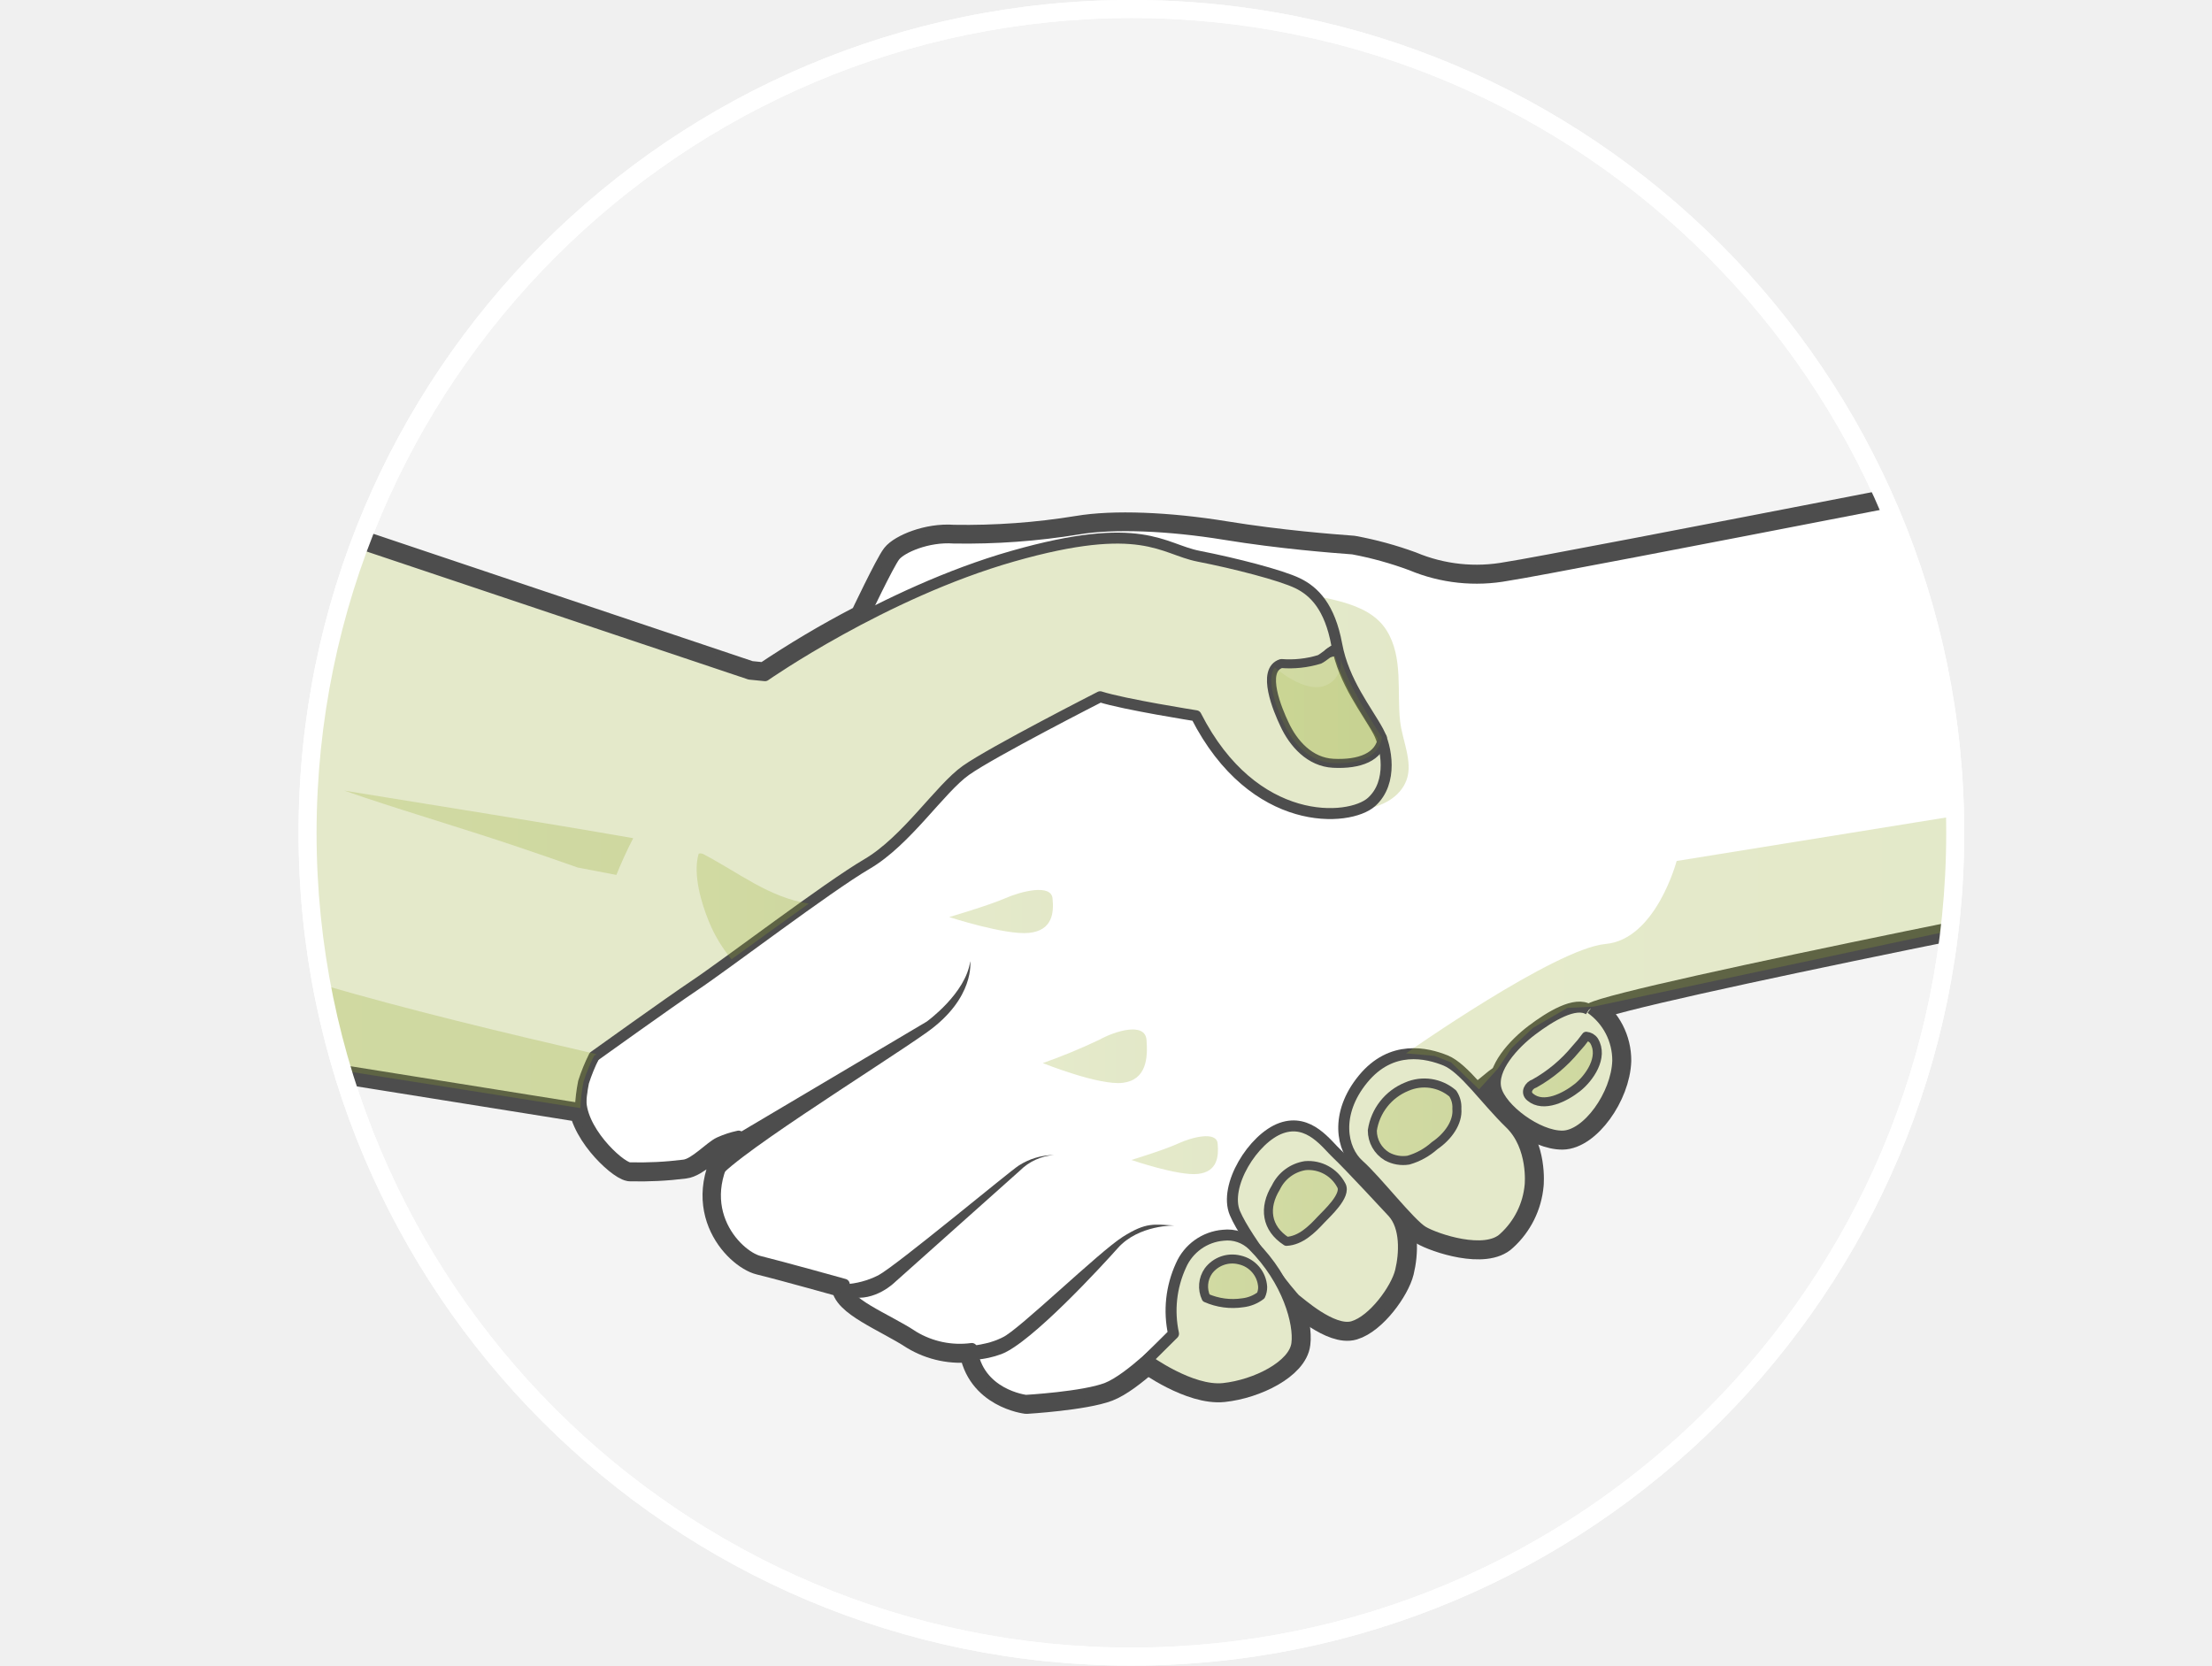
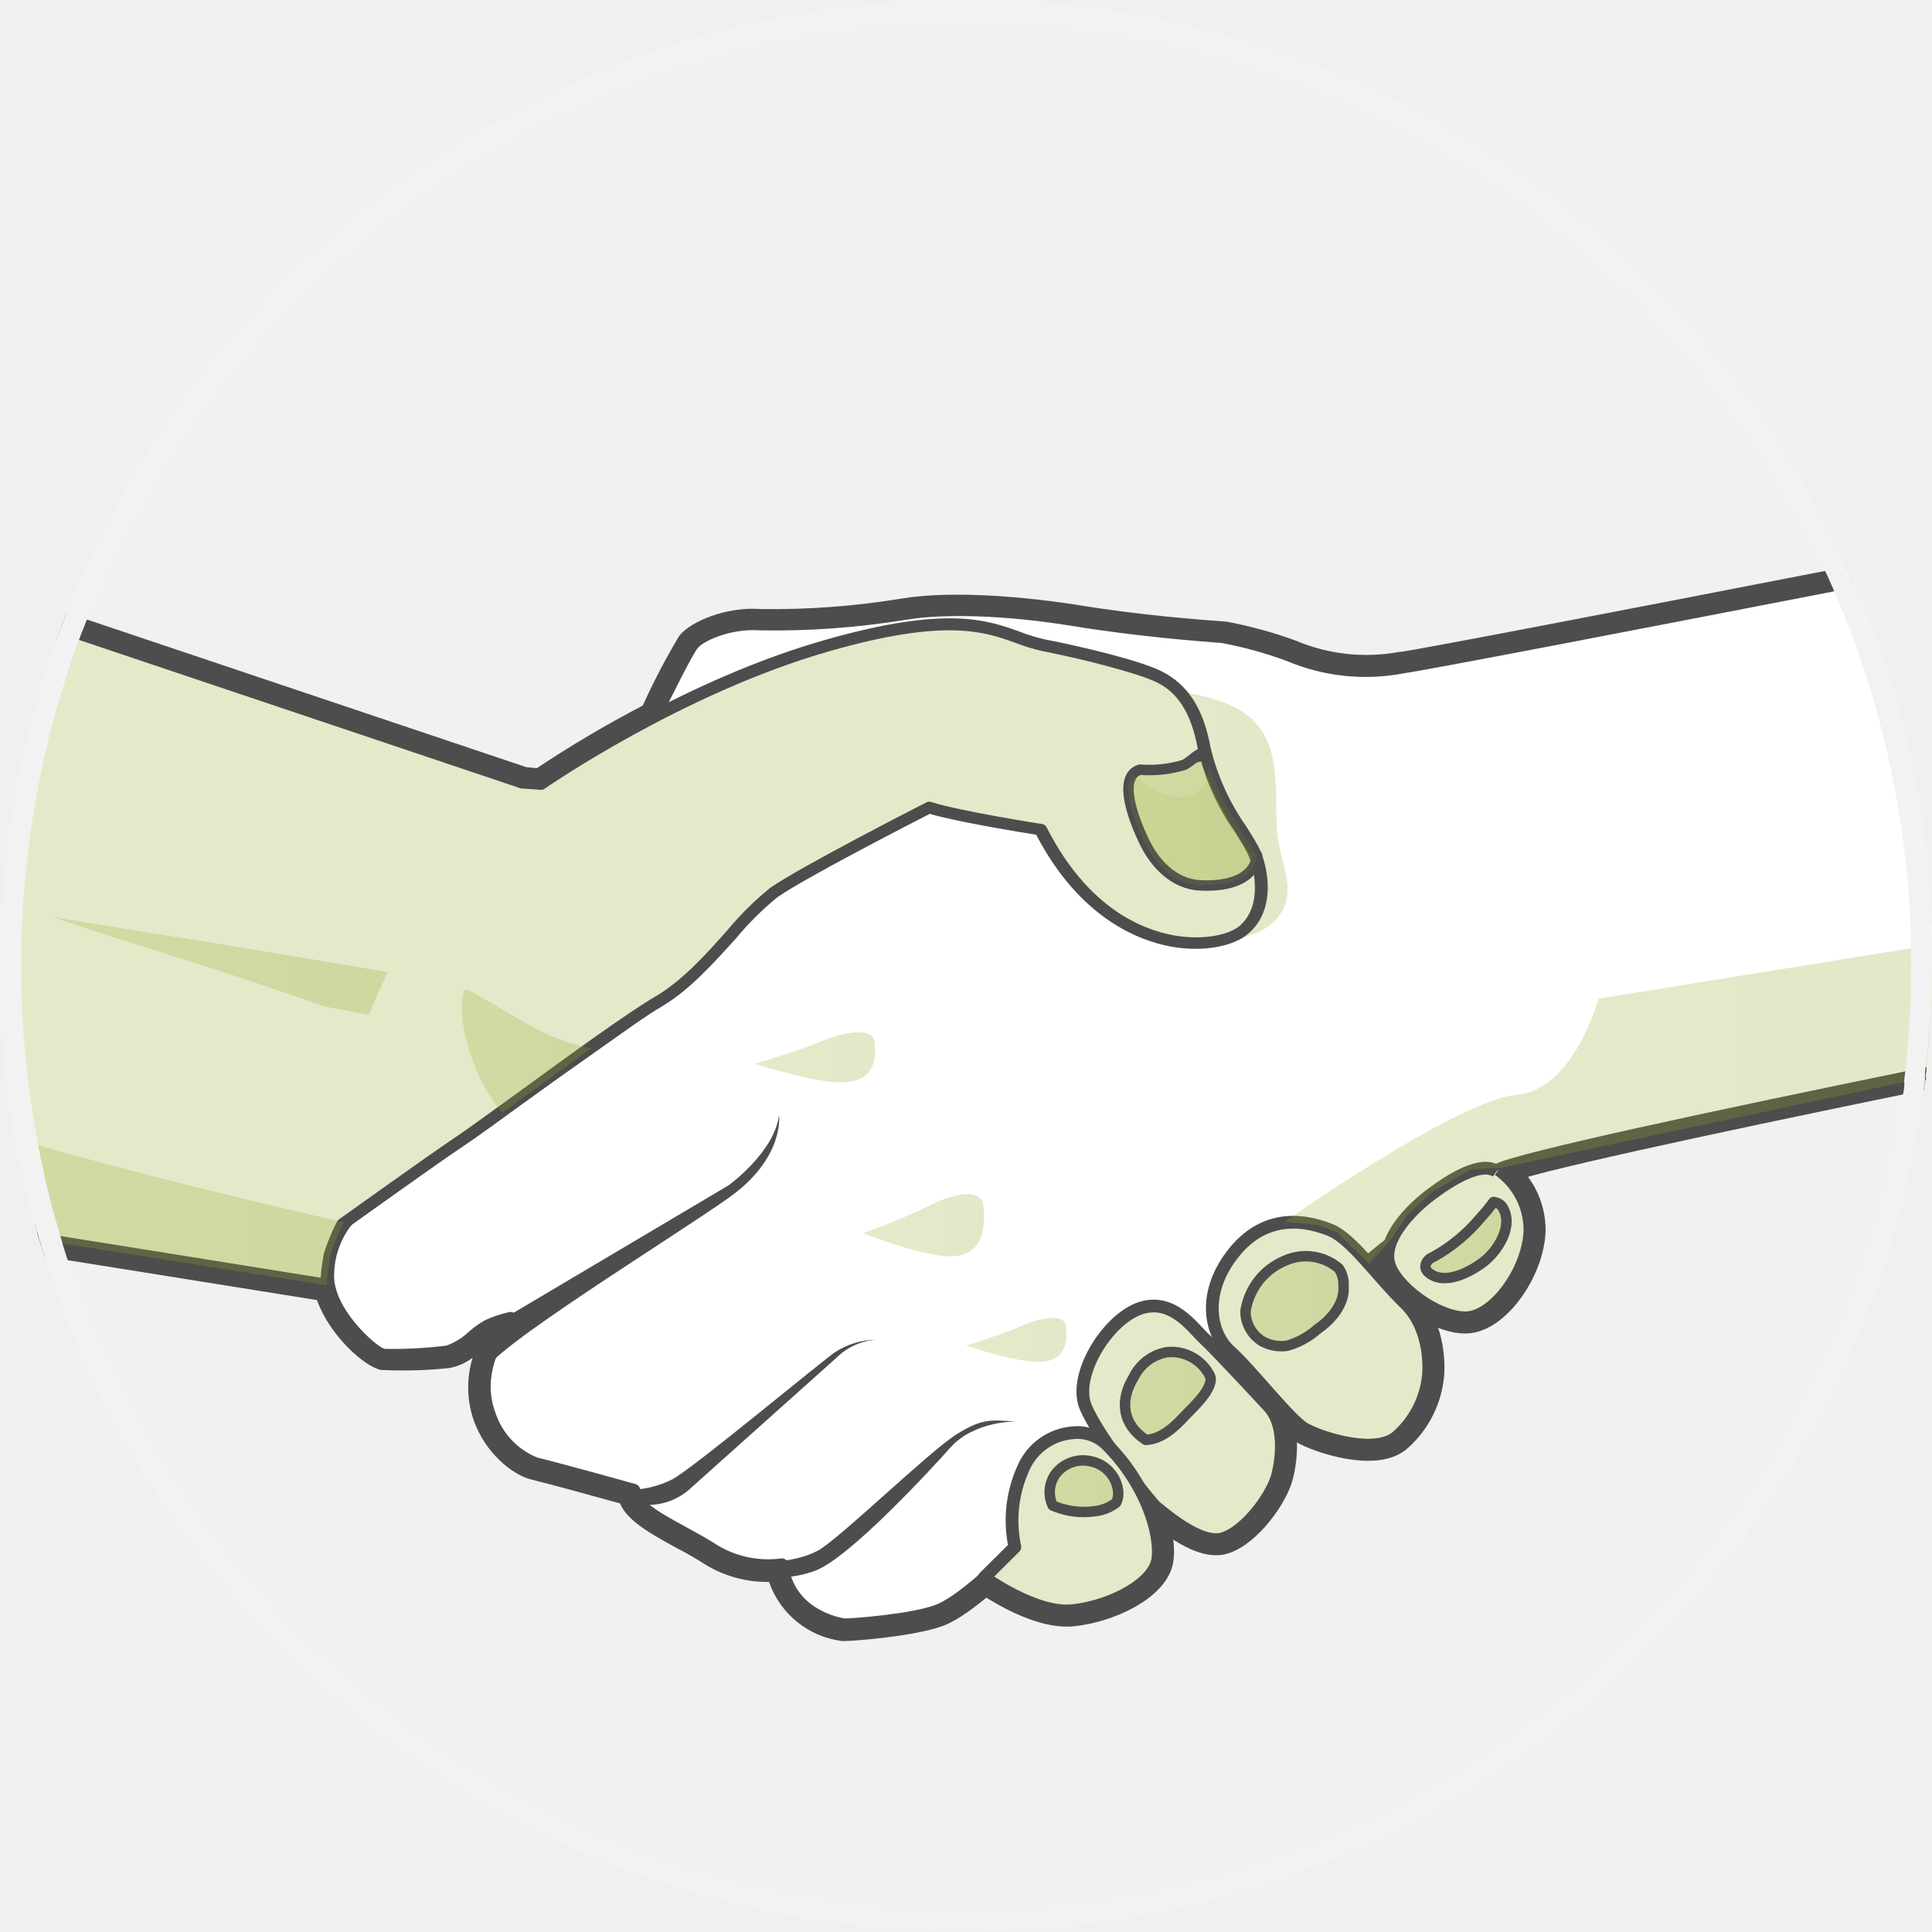
- <svg xmlns="http://www.w3.org/2000/svg" xmlns:xlink="http://www.w3.org/1999/xlink" id="Layer_1" data-name="Layer 1" viewBox="0 0 245.68 185">
+ <svg xmlns="http://www.w3.org/2000/svg" xmlns:xlink="http://www.w3.org/1999/xlink" id="Layer_1" data-name="Layer 1" viewBox="0 0 185 185">
  <defs>
-     <style>.cls-1{fill:none;}.cls-2,.cls-3,.cls-5,.cls-6{fill:#fff;}.cls-2{opacity:0.25;}.cls-4{clip-path:url(#clip-path);}.cls-11,.cls-13,.cls-14,.cls-15,.cls-16,.cls-17,.cls-5,.cls-6,.cls-9{stroke:#4d4d4d;stroke-linejoin:round;}.cls-5{stroke-width:3px;}.cls-6,.cls-9{stroke-width:1.22px;}.cls-10,.cls-11,.cls-12,.cls-13,.cls-14,.cls-15,.cls-16,.cls-17,.cls-18,.cls-19,.cls-20,.cls-21,.cls-22,.cls-23,.cls-7{fill-opacity:0.25;}.cls-7{fill:url(#linear-gradient);}.cls-8{fill:#4d4d4d;}.cls-9{fill:#e4e9ca;}.cls-10{fill:url(#linear-gradient-2);}.cls-11{fill:url(#linear-gradient-3);}.cls-12{fill:url(#linear-gradient-4);}.cls-13{fill:url(#linear-gradient-5);}.cls-14{fill:url(#linear-gradient-6);}.cls-15{fill:url(#linear-gradient-7);}.cls-16{fill:url(#linear-gradient-8);}.cls-17{fill:url(#linear-gradient-9);}.cls-18{opacity:0.5;fill:url(#linear-gradient-10);}.cls-19{fill:url(#linear-gradient-11);}.cls-20{fill:url(#linear-gradient-12);}.cls-21{fill:url(#linear-gradient-13);}.cls-22{fill:url(#linear-gradient-14);}.cls-23{fill:url(#linear-gradient-15);}</style>
-     <clipPath id="clip-path" transform="translate(33.16)">
-       <circle class="cls-1" cx="92.5" cy="92.5" r="91.02" />
-     </clipPath>
-     <linearGradient id="linear-gradient" x1="100.49" y1="77.13" x2="123.31" y2="77.13" gradientUnits="userSpaceOnUse">
+     <style>.cls-1,.cls-22{fill:#f2f2f2;}.cls-1{opacity:0.25;}.cls-1,.cls-16{isolation:isolate;}.cls-2,.cls-4{fill:#fff;}.cls-3{fill:#4d4d4d;}.cls-10,.cls-11,.cls-12,.cls-13,.cls-14,.cls-15,.cls-4,.cls-8{stroke:#4d4d4d;stroke-linejoin:round;}.cls-4{stroke-width:3px;}.cls-11,.cls-12,.cls-13,.cls-14,.cls-15,.cls-16,.cls-17,.cls-18,.cls-19,.cls-20,.cls-21,.cls-5,.cls-7,.cls-8,.cls-9{fill-opacity:0.25;}.cls-5{fill:url(#linear-gradient);}.cls-10,.cls-6{fill:#e4e9ca;}.cls-7{fill:url(#linear-gradient-2);}.cls-8{fill:url(#linear-gradient-3);}.cls-9{fill:url(#linear-gradient-4);}.cls-10{stroke-width:1.22px;}.cls-11{fill:url(#linear-gradient-5);}.cls-12{fill:url(#linear-gradient-6);}.cls-13{fill:url(#linear-gradient-7);}.cls-14{fill:url(#linear-gradient-8);}.cls-15{fill:url(#linear-gradient-9);}.cls-16{opacity:0.5;fill:url(#linear-gradient-10);}.cls-17{fill:url(#linear-gradient-11);}.cls-18{fill:url(#linear-gradient-12);}.cls-19{fill:url(#linear-gradient-13);}.cls-20{fill:url(#linear-gradient-14);}.cls-21{fill:url(#linear-gradient-15);}</style>
+     <linearGradient id="linear-gradient" x1="66.67" y1="523.64" x2="89.49" y2="523.64" gradientTransform="translate(33.82 -446.5)" gradientUnits="userSpaceOnUse">
      <stop offset="0" stop-color="#98ad2e" />
      <stop offset="1" stop-color="#8ea325" />
    </linearGradient>
-     <linearGradient id="linear-gradient-2" x1="44.22" y1="100.68" x2="56.67" y2="100.68" xlink:href="#linear-gradient" />
-     <linearGradient id="linear-gradient-3" x1="108.03" y1="78.37" x2="120.35" y2="78.37" xlink:href="#linear-gradient" />
-     <linearGradient id="linear-gradient-4" x1="5.1" y1="92.5" x2="37.17" y2="92.5" xlink:href="#linear-gradient" />
-     <linearGradient id="linear-gradient-5" x1="119.26" y1="124.6" x2="128.66" y2="124.6" xlink:href="#linear-gradient" />
-     <linearGradient id="linear-gradient-6" x1="107.71" y1="133.67" x2="115.92" y2="133.67" xlink:href="#linear-gradient" />
-     <linearGradient id="linear-gradient-7" x1="100.55" y1="142.3" x2="107.11" y2="142.3" xlink:href="#linear-gradient" />
-     <linearGradient id="linear-gradient-8" x1="136.48" y1="118.76" x2="144.26" y2="118.76" xlink:href="#linear-gradient" />
-     <linearGradient id="linear-gradient-9" x1="114.42" y1="72.23" x2="115.52" y2="72.23" xlink:href="#linear-gradient" />
-     <linearGradient id="linear-gradient-10" x1="108.03" y1="78.78" x2="120.35" y2="78.78" xlink:href="#linear-gradient" />
-     <linearGradient id="linear-gradient-11" x1="122.99" y1="103.67" x2="211.02" y2="103.67" xlink:href="#linear-gradient" />
-     <linearGradient id="linear-gradient-12" x1="-32.15" y1="111.81" x2="33.09" y2="111.81" xlink:href="#linear-gradient" />
-     <linearGradient id="linear-gradient-13" x1="82.66" y1="117.33" x2="94.23" y2="117.33" xlink:href="#linear-gradient" />
-     <linearGradient id="linear-gradient-14" x1="92.5" y1="128.3" x2="102.12" y2="128.3" xlink:href="#linear-gradient" />
-     <linearGradient id="linear-gradient-15" x1="72.26" y1="101.25" x2="83.78" y2="101.25" xlink:href="#linear-gradient" />
+     <linearGradient id="linear-gradient-2" x1="10.39" y1="547.17" x2="22.85" y2="547.17" xlink:href="#linear-gradient" />
+     <linearGradient id="linear-gradient-3" x1="74.21" y1="524.87" x2="86.53" y2="524.87" xlink:href="#linear-gradient" />
+     <linearGradient id="linear-gradient-4" x1="-28.72" y1="539" x2="3.35" y2="539" xlink:href="#linear-gradient" />
+     <linearGradient id="linear-gradient-5" x1="85.44" y1="571.1" x2="94.84" y2="571.1" xlink:href="#linear-gradient" />
+     <linearGradient id="linear-gradient-6" x1="73.91" y1="580.17" x2="82.12" y2="580.17" xlink:href="#linear-gradient" />
+     <linearGradient id="linear-gradient-7" x1="66.73" y1="588.81" x2="73.3" y2="588.81" xlink:href="#linear-gradient" />
+     <linearGradient id="linear-gradient-8" x1="102.66" y1="565.24" x2="110.44" y2="565.24" xlink:href="#linear-gradient" />
+     <linearGradient id="linear-gradient-9" x1="80.6" y1="518.74" x2="81.7" y2="518.74" xlink:href="#linear-gradient" />
+     <linearGradient id="linear-gradient-10" x1="74.21" y1="525.27" x2="86.53" y2="525.27" xlink:href="#linear-gradient" />
+     <linearGradient id="linear-gradient-11" x1="123" y1="105.74" x2="185" y2="105.74" gradientTransform="matrix(1, 0, 0, 1, 0, 0)" xlink:href="#linear-gradient" />
+     <linearGradient id="linear-gradient-12" x1="1.47" y1="116.07" x2="33.09" y2="116.07" gradientTransform="matrix(1, 0, 0, 1, 0, 0)" xlink:href="#linear-gradient" />
+     <linearGradient id="linear-gradient-13" x1="48.84" y1="563.82" x2="60.4" y2="563.82" xlink:href="#linear-gradient" />
+     <linearGradient id="linear-gradient-14" x1="58.68" y1="574.81" x2="68.3" y2="574.81" xlink:href="#linear-gradient" />
+     <linearGradient id="linear-gradient-15" x1="38.44" y1="547.75" x2="49.97" y2="547.75" xlink:href="#linear-gradient" />
  </defs>
-   <circle class="cls-2" cx="125.66" cy="92.5" r="91.5" />
-   <path class="cls-3" d="M92.5,2A90.5,90.5,0,1,1,2,92.5,90.6,90.6,0,0,1,92.5,2m0-2A92.5,92.5,0,1,0,185,92.5,92.5,92.5,0,0,0,92.5,0Z" transform="translate(33.16)" />
-   <g class="cls-4">
-     <path class="cls-5" d="M134.3,63.9a18.78,18.78,0,0,1-10.73-1.14A39.67,39.67,0,0,0,117.11,61c-2.26-.17-8.06-.61-14.26-1.62s-12.34-1.26-16.28-.59a77.65,77.65,0,0,1-13.81,1c-2.9-.22-5.81,1.08-6.53,2s-3.52,6.83-3.52,6.83l-.35.19h0a109.24,109.24,0,0,0-10.55,6.27l-1.7-.17L-31.66,47.45v65.6l63,10.08s.06-1,.16-1.91l-.06.62c-.27,3.55,4.18,7.67,5.35,7.87a40.08,40.08,0,0,0,6.08-.3c1.2-.13,3-2,3.92-2.51a10.35,10.35,0,0,1,2.16-.71c-5.87,7.56-.25,13.29,2.3,13.91s9.43,2.55,9.43,2.55c-.16,2,4.68,3.82,7.67,5.78a10,10,0,0,0,6.5,1.35c.69,5.14,6,5.76,6,5.76s6.4-.38,9-1.37,6.78-5.33,6.78-5.33l36-29.39S140,114,143.52,112,211,97.52,211,97.52V49.12S139.22,63.19,134.3,63.9ZM32.82,117.33Zm-1.17,2.87v0c-.07.31-.13.65-.18,1A6.41,6.41,0,0,1,31.65,120.2Z" transform="translate(33.16)" />
-     <path id="_Path_" data-name="&lt;Path&gt;" class="cls-5" d="M143.52,112a7.06,7.06,0,0,1,3,5.82c-.12,3.8-3.39,8.34-6.14,8.37s-6.84-3-7.39-5.26,2-5,4-6.51,4.84-3.26,6.33-2.27" transform="translate(33.16)" />
-     <path id="_Path_2" data-name="&lt;Path&gt;" class="cls-5" d="M136.79,131.61s.43-4.24-2.24-6.82-5.1-6.17-7.15-7-6-1.8-9.17,2.06-2.39,7.83-.46,9.54,5.66,6.54,7.11,7.4,6.94,2.69,9,.69A9,9,0,0,0,136.79,131.61Z" transform="translate(33.16)" />
-     <path id="_Path_3" data-name="&lt;Path&gt;" class="cls-5" d="M121.53,134.67s-5-5.4-6.16-6.47-3.11-4-6.22-2.9-6.43,6.43-5.15,9.45,6.38,9.35,6.74,9.59,4.1,3.67,6.37,3,4.8-4.17,5.28-6.14S123,136.29,121.53,134.67Z" transform="translate(33.16)" />
-     <path id="_Path_4" data-name="&lt;Path&gt;" class="cls-5" d="M106,138.34a4,4,0,0,0-3.29-1.14A5.63,5.63,0,0,0,98,140.57a12.05,12.05,0,0,0-.82,7.57l-2.93,2.91s4.87,3.56,8.47,3.18,7.87-2.54,8.16-5C111.17,147,109.89,142.23,106,138.34Z" transform="translate(33.16)" />
-     <path id="_Path_5" data-name="&lt;Path&gt;" class="cls-6" d="M62.71,68.59s2.8-5.91,3.52-6.83,3.63-2.21,6.53-2a77.65,77.65,0,0,0,13.81-1c3.94-.67,10.09-.42,16.28.59s12,1.45,14.26,1.62a39.67,39.67,0,0,1,6.46,1.79A18.78,18.78,0,0,0,134.3,63.9C139.22,63.19,211,49.12,211,49.12v48.4s-64,12.54-67.5,14.49-10.94,7.44-10.94,7.44l-36,29.39s-4.22,4.33-6.78,5.33-9,1.37-9,1.37-5.36-.62-6-5.76a10,10,0,0,1-6.5-1.35c-3-2-7.83-3.73-7.67-5.78,0,0-6.88-1.92-9.43-2.55s-8.17-6.35-2.3-13.91a10.35,10.35,0,0,0-2.16.71c-1,.46-2.72,2.38-3.92,2.51a40.08,40.08,0,0,1-6.08.3c-1.17-.2-5.62-4.32-5.35-7.87a8.39,8.39,0,0,1,2-5.2L63.9,95.08l-3-24.53,1.45-1.77" transform="translate(33.16)" />
-     <path id="_Compound_Path_" data-name="&lt;Compound Path&gt;" class="cls-7" d="M122.35,80.15c-.38-3.28.37-7.13-1.5-10.12-2.13-3.43-7.35-3.49-10.93-4.54-2.26-.66-8.54-2.72-9.37.77a3.83,3.83,0,0,0,.45,2.32c1.93,4.51,3.69,9.56,6.83,13.51,2.34,3.41,5.18,8.53,10.35,7.82,2.13-.29,4.21-1.35,4.9-3.33S122.6,82.25,122.35,80.15Z" transform="translate(33.16)" />
-     <path id="_Path_6" data-name="&lt;Path&gt;" class="cls-8" d="M47.84,126.47l21.93-13s4.35-3.13,4.83-6.71c0,0,.56,4.09-4.81,7.9s-23.3,14.88-23.33,16.64a10.71,10.71,0,0,1,1.63-4c.19-.28.82-1.16.82-1.16Z" transform="translate(33.16)" />
-     <path id="_Path_7" data-name="&lt;Path&gt;" class="cls-8" d="M60.64,142.65a9.37,9.37,0,0,0,3.75-1c2-1.06,14.67-11.62,15.6-12.19a7.32,7.32,0,0,1,3.9-1.17,6,6,0,0,0-3.78,1.74L66.25,142.4s-2.21,2.24-5,1.65a2.93,2.93,0,0,1-.36-.45,2.45,2.45,0,0,1-.24-.56c0-.1,0-.39,0-.39Z" transform="translate(33.16)" />
-     <path id="_Path_8" data-name="&lt;Path&gt;" class="cls-8" d="M73.91,149.57a14.9,14.9,0,0,0,2.47-.37,8.14,8.14,0,0,0,1.82-.66c1.7-.74,10.7-9.49,13.34-11.16S95,136,97.31,136.12c0,0-4-.1-6.32,2.51-1.6,1.8-9.58,10.51-12.92,11.77a10.55,10.55,0,0,1-2.88.63s-.18-.54-.23-.74-.14-.75-.14-.75Z" transform="translate(33.16)" />
-     <path id="_Path_9" data-name="&lt;Path&gt;" class="cls-9" d="M51.81,75.05s13.13-9.17,27.5-13.27,16.61-.79,20.65,0,9.14,2.1,11,3,3.58,2.65,4.35,6.82,3.38,7.35,4.61,9.64c.9,1.69,1.69,5.65-.75,7.84s-13.09,3-19.49-9.58c0,0-8-1.26-10.65-2.11,0,0-12,6.12-14.9,8.17s-6.59,7.83-11,10.41S47.31,107.25,43.9,109.51c-2.66,1.78-11.08,7.82-11.08,7.82a19.89,19.89,0,0,0-1.17,2.87,19.33,19.33,0,0,0-.35,2.93l-63-10.08V47.45L50.11,74.88Z" transform="translate(33.16)" />
-     <path id="_Path_10" data-name="&lt;Path&gt;" class="cls-10" d="M44.44,94.82c-.69,2.31.35,5.62,1.12,7.5a16.1,16.1,0,0,0,2.53,4.23c2.56-1.85,5.7-4.14,8.58-6.18C52.25,99.67,49,97,45,94.89A.7.7,0,0,0,44.44,94.82Z" transform="translate(33.16)" />
-     <path id="_Path_11" data-name="&lt;Path&gt;" class="cls-11" d="M115.39,71.94c-.73.32-1.55,1.09-2,1.3a11.42,11.42,0,0,1-4.24.46c-2.3.72-.36,5.25.33,6.7,1,2.19,2.85,4.25,5.44,4.38,2.9.15,5.18-.69,5.46-2.85C119.11,80,116.09,75.43,115.39,71.94Z" transform="translate(33.16)" />
-     <path id="_Path_12" data-name="&lt;Path&gt;" class="cls-12" d="M7.25,88.56c5.67,1.89,11.4,3.58,17.07,5.49,2.23.76,4.46,1.52,6.69,2.31l4.29.82c.56-1.39,1.18-2.76,1.87-4.08C26.51,91.24,15.78,89.56,5.1,87.82Z" transform="translate(33.16)" />
-     <path id="_Path_13" data-name="&lt;Path&gt;" class="cls-9" d="M143.52,112a7.06,7.06,0,0,1,3,5.82c-.12,3.8-3.39,8.34-6.14,8.37s-6.84-3-7.39-5.26,2-5,4-6.51,4.84-3.26,6.33-2.27" transform="translate(33.16)" />
-     <path id="_Path_14" data-name="&lt;Path&gt;" class="cls-9" d="M136.79,131.61s.43-4.24-2.24-6.82-5.1-6.17-7.15-7-6-1.8-9.17,2.06-2.39,7.83-.46,9.54,5.66,6.54,7.11,7.4,6.94,2.69,9,.69A9,9,0,0,0,136.79,131.61Z" transform="translate(33.16)" />
-     <path id="_Path_15" data-name="&lt;Path&gt;" class="cls-9" d="M121.53,134.67s-5-5.4-6.16-6.47-3.11-4-6.22-2.9-6.43,6.43-5.15,9.45,6.38,9.35,6.74,9.59,4.1,3.67,6.37,3,4.8-4.17,5.28-6.14S123,136.29,121.53,134.67Z" transform="translate(33.16)" />
-     <path id="_Path_16" data-name="&lt;Path&gt;" class="cls-9" d="M106,138.34a4,4,0,0,0-3.29-1.14A5.63,5.63,0,0,0,98,140.57a12.05,12.05,0,0,0-.82,7.57l-2.93,2.91s4.87,3.56,8.47,3.18,7.87-2.54,8.16-5C111.17,147,109.89,142.23,106,138.34Z" transform="translate(33.16)" />
-     <path id="_Path_17" data-name="&lt;Path&gt;" class="cls-13" d="M123.08,120.7a6.23,6.23,0,0,0-3.82,4.86,3.35,3.35,0,0,0,1.62,2.88,3.73,3.73,0,0,0,2.39.42,7.41,7.41,0,0,0,2.91-1.61c1.48-1,2.61-2.58,2.47-4.1a2.73,2.73,0,0,0-.46-1.7A4.87,4.87,0,0,0,123.08,120.7Z" transform="translate(33.16)" />
-     <path id="_Path_18" data-name="&lt;Path&gt;" class="cls-14" d="M109.72,137.88c1.58-.08,2.83-1.32,3.84-2.41.62-.67,2.9-2.7,2.25-3.82a4.12,4.12,0,0,0-4-2.18,4.36,4.36,0,0,0-3.26,2.42C107.17,134.13,107.47,136.43,109.72,137.88Z" transform="translate(33.16)" />
-     <path id="_Path_19" data-name="&lt;Path&gt;" class="cls-15" d="M104.88,144.7a4.05,4.05,0,0,0,2-.81,2.15,2.15,0,0,0,.2-.95,3.27,3.27,0,0,0-2.57-3,3.31,3.31,0,0,0-3.45,1.22,3,3,0,0,0-.26,3A7.37,7.37,0,0,0,104.88,144.7Z" transform="translate(33.16)" />
-     <path id="_Path_20" data-name="&lt;Path&gt;" class="cls-16" d="M143.88,115.6a1.17,1.17,0,0,0-.87-.5,14.92,14.92,0,0,1-1.18,1.44,16.06,16.06,0,0,1-4.57,3.81l0,0c-.63.2-1.1,1-.46,1.51,1.49,1.25,3.89,0,5.22-1.05S145,117.43,143.88,115.6Z" transform="translate(33.16)" />
-     <path class="cls-17" d="M115.52,72.49c0-.18-.09-.37-.13-.55a5,5,0,0,0-1,.59l1-.22Z" transform="translate(33.16)" />
-     <path class="cls-18" d="M115.6,72.77a2.67,2.67,0,0,1-1.51,3.36c-2,.83-4.74-1.19-5.66-2-1.12,1.39.42,5,1,6.24,1,2.19,2.85,4.25,5.44,4.38,2.9.15,5.18-.69,5.46-2.85C119.2,80.15,116.55,76.12,115.6,72.77Z" transform="translate(33.16)" />
-     <path class="cls-19" d="M211,86.28l-57.94,9.35s-2.3,8.72-7.9,9.22S123,117,123,117l3.17.28L128,118l3.11,3,2.09-2.3,1.53-2.29,2.37-2.24,3.83-2.22,2.9-.14L211,97.52Z" transform="translate(33.16)" />
-     <path id="_Path_21" data-name="&lt;Path&gt;" class="cls-20" d="M2.29,109.28c-6.79-2-27.72-6.58-34.44-8.78v12.58c1,.13,63.45,10,63.45,10a19.33,19.33,0,0,1,.35-2.93,19.89,19.89,0,0,1,1.17-2.87l.27-.19C22.79,114.7,12.49,112.25,2.29,109.28Z" transform="translate(33.16)" />
-     <path class="cls-21" d="M82.66,118.08a64.43,64.43,0,0,0,6.25-2.58c1.81-1,5.11-2,5.27,0s0,4.44-2.63,4.77S82.66,118.08,82.66,118.08Z" transform="translate(33.16)" />
-     <path class="cls-22" d="M92.5,128.84s3.7-1.13,5.2-1.83,4.25-1.4,4.38,0,0,3.14-2.19,3.38S92.5,128.84,92.5,128.84Z" transform="translate(33.16)" />
-     <path class="cls-23" d="M72.26,101.86s4.43-1.3,6.23-2.09,5.08-1.6,5.25,0,0,3.59-2.63,3.85S72.26,101.86,72.26,101.86Z" transform="translate(33.16)" />
-   </g>
-   <path class="cls-3" d="M92.5,2A90.5,90.5,0,1,1,2,92.5,90.6,90.6,0,0,1,92.5,2m0-2A92.5,92.5,0,1,0,185,92.5,92.5,92.5,0,0,0,92.5,0Z" transform="translate(33.16)" />
+   <circle class="cls-1" cx="92.5" cy="92.5" r="91.5" />
+   <path class="cls-2" d="M185,90.48a91.66,91.66,0,0,0-7-33.39c-.11-.28-.23-.56-.35-.84s-.15-.38-.24-.57l-2,.39c-18.83,3.67-38.56,7.47-41.06,7.83a18.78,18.78,0,0,1-10.73-1.14A39.06,39.06,0,0,0,117.11,61c-2.26-.17-8.06-.61-14.26-1.62s-12.34-1.26-16.28-.59a77.88,77.88,0,0,1-13.81,1c-2.9-.22-5.81,1.08-6.53,2s-3.52,6.83-3.52,6.83l-.35.19a108.91,108.91,0,0,0-10.55,6.27l-1.7-.17L7.75,60.71l-1.9-.64s0,0,0,0l-.21.57c-.1.27-.2.54-.29.82A92.1,92.1,0,0,0,0,92.5a94,94,0,0,0,1.47,16.55c.5,2.75,1.12,5.47,1.87,8.13.08.3.17.6.26.89s.12.43.18.65h0v0l2.2.35,25.35,4.06s0-.6.1-1.29c-.27,3.55,4.18,7.67,5.35,7.87a41.21,41.21,0,0,0,6.08-.3c1.2-.13,3-2,3.92-2.51a10.31,10.31,0,0,1,2.16-.71c-5.87,7.56-.25,13.29,2.3,13.91s9.43,2.55,9.43,2.55c-.16,2,4.68,3.82,7.67,5.78a10,10,0,0,0,6.5,1.35c.69,5.14,6,5.76,6,5.76s6.4-.38,9-1.37,6.78-5.33,6.78-5.33l36-29.39s7.37-5.45,10.89-7.45c1.9-1.08,21.31-5.21,38.84-8.81l2.06-.42h0c0-.21.05-.42.06-.64s.07-.61.09-.92A87,87,0,0,0,185,92.5C185,91.83,185,91.15,185,90.48Z" />
+   <path class="cls-3" d="M182.53,101.67c-17.94,3.67-37.65,7.88-39.75,9.08-3.56,2-10.74,7.32-11.1,7.59l-36,29.39-.13.12c-1.53,1.58-4.57,4.33-6.23,5-1.9.72-6.57,1.15-8.4,1.26-.7-.12-4.1-.88-4.58-4.45a1.51,1.51,0,0,0-1.49-1.3h-.2a8.54,8.54,0,0,1-5.48-1.11c-.9-.59-1.93-1.16-2.93-1.71-1.35-.73-3.86-2.1-4.07-2.7a1.48,1.48,0,0,0-1.08-1.56c-.29-.08-6.94-1.95-9.49-2.57A6.19,6.19,0,0,1,48.22,135c-.83-2.41-.17-5.1,1.91-7.79a1.47,1.47,0,0,0,.09-1.71,1.5,1.5,0,0,0-1.58-.68,11.37,11.37,0,0,0-2.47.82l-.11,0a10.51,10.51,0,0,0-1.4,1,8.48,8.48,0,0,1-2,1.31,39.33,39.33,0,0,1-5.64.29c-1-.51-4.3-3.76-4.12-6.23l.06-.62a2.35,2.35,0,0,0,0-.26c0-.22.07-.43.11-.62a1.5,1.5,0,0,0-2.91-.73,6.75,6.75,0,0,0-.22,1.27,1.61,1.61,0,0,0,0,.31.13.13,0,0,1,0,.06L5.52,117.53l-2.18-.35c.08.3.17.6.26.89s.12.43.18.65h0v0l.18.6c.1.33.2.67.31,1l2.22.35,23.86,3.82c1.21,3.39,4.58,6.43,6.18,6.7l.21,0A42.22,42.22,0,0,0,43,131a5.1,5.1,0,0,0,2.26-1,9.65,9.65,0,0,0,.1,6c1.08,3.07,3.64,5.21,5.51,5.67s6.56,1.75,8.5,2.29c.7,1.69,3,2.94,5.4,4.26,1,.51,1.93,1.05,2.77,1.6a11.42,11.42,0,0,0,6.1,1.66,8.51,8.51,0,0,0,7,5.66h.26c.68,0,6.71-.43,9.44-1.47S97,150.7,97.65,150l35.87-29.29c.07-.06,7.34-5.42,10.74-7.35,1.75-.94,19-4.67,37.9-8.55l2.06-.42.12-.94a2.7,2.7,0,0,0,0-.28c0-.12,0-.23,0-.35h0c0-.21.05-.42.06-.64s.07-.61.09-.92C183.89,101.4,183.21,101.53,182.53,101.67ZM49.63,76.33a1.3,1.3,0,0,0,.33.07l1.7.17a1.45,1.45,0,0,0,1-.25,108.84,108.84,0,0,1,10.43-6.19l.35-.19a1.51,1.51,0,0,0,.64-.68c1.3-2.76,3-6.05,3.34-6.54a8.09,8.09,0,0,1,5.33-1.43,80.05,80.05,0,0,0,14.08-1c3.73-.64,9.63-.41,15.79.59s12,1.46,14.31,1.63A38,38,0,0,1,123,64.14a20.17,20.17,0,0,0,11.56,1.24c2.68-.39,22.55-4.23,41.41-7.89l2-.4c-.11-.28-.23-.56-.35-.84s-.15-.38-.24-.57-.15-.38-.24-.57-.25-.56-.38-.83l-2,.39c-18.7,3.64-38.19,7.4-40.63,7.75H134a17.3,17.3,0,0,1-9.93-1.08,41.39,41.39,0,0,0-6.71-1.83l-.16,0c-2.17-.16-8-.59-14.13-1.6-6.47-1-12.74-1.27-16.76-.59a76.51,76.51,0,0,1-13.46,1c-3.24-.25-6.72,1.16-7.82,2.58a66,66,0,0,0-3.48,6.66,111.27,111.27,0,0,0-10.15,6l-1-.1L8.29,59.31l-1.91-.64c-.11.28-.22.56-.32.85l-.21.55s0,0,0,0l-.21.57c-.1.27-.2.54-.29.82l1.89.64Z" />
+   <path id="_Path_" data-name=" Path " class="cls-4" d="M143.5,112a7.09,7.09,0,0,1,3,5.82c-.12,3.8-3.39,8.34-6.14,8.37s-6.84-3-7.39-5.26,2-5,4-6.51,4.84-3.26,6.33-2.27" />
+   <path id="_Path_2" data-name=" Path 2" class="cls-4" d="M136.79,131.61s.43-4.24-2.24-6.82-5.1-6.17-7.15-7-6-1.8-9.17,2.06-2.39,7.83-.46,9.54,5.66,6.54,7.11,7.4,6.94,2.69,9,.69A9,9,0,0,0,136.79,131.61Z" />
+   <path id="_Path_3" data-name=" Path 3" class="cls-4" d="M121.5,134.67s-5-5.4-6.16-6.47-3.11-4-6.22-2.9-6.43,6.43-5.15,9.45,6.38,9.35,6.74,9.59,4.1,3.67,6.37,3,4.8-4.17,5.28-6.14S123,136.29,121.5,134.67Z" />
+   <path id="_Path_4" data-name=" Path 4" class="cls-4" d="M106,138.34a4,4,0,0,0-3.29-1.14A5.63,5.63,0,0,0,98,140.57a12.09,12.09,0,0,0-.82,7.57l-2.93,2.91s4.87,3.56,8.47,3.18,7.87-2.54,8.16-5C111.17,147,109.89,142.23,106,138.34Z" />
+   <path class="cls-2" d="M185,92.5a88.15,88.15,0,0,1-.52,9.67c0,.22,0,.43-.06.64l-2.06.43c-17.54,3.58-37,7.7-38.86,8.75-3.5,2-10.94,7.51-10.94,7.51l-36,29.39s-4.22,4.33-6.78,5.33-9,1.37-9,1.37-5.36-.62-6-5.76a10,10,0,0,1-6.5-1.35c-3-2-7.83-3.73-7.67-5.78,0,0-6.88-1.92-9.43-2.55s-8.17-6.35-2.3-13.91a10.31,10.31,0,0,0-2.16.71c-1,.46-2.72,2.38-3.92,2.51a41.21,41.21,0,0,1-6.08.3c-1.17-.2-5.62-4.32-5.35-7.87a8.35,8.35,0,0,1,2-5.2L63.9,95.08l-3-24.53,1.45-1.77.36-.19s2.8-5.91,3.52-6.83,3.63-2.21,6.53-2a77.88,77.88,0,0,0,13.81-1c3.94-.67,10.09-.42,16.28.59s12,1.45,14.26,1.62a39.15,39.15,0,0,1,6.46,1.79A18.78,18.78,0,0,0,134.3,63.9c2.5-.36,22.23-4.16,41.06-7.83l2-.39q.13.28.24.57A91.89,91.89,0,0,1,185,90.48C185,91.15,185,91.83,185,92.5Z" />
+   <path class="cls-3" d="M63.26,68.85l-1.1-.52c.29-.61,2.85-6,3.59-6.95s4-2.45,7-2.23a77.38,77.38,0,0,0,13.67-1c3.94-.67,10.1-.45,16.48.59,6.18,1,12,1.45,14.21,1.61a40.16,40.16,0,0,1,6.62,1.83,18.12,18.12,0,0,0,10.41,1.11c2.48-.36,22.13-4.14,40.92-7.8l2-.39q.13.28.24.57t.24.57l-2,.4c-18.87,3.67-38.69,7.49-41.22,7.85a19.33,19.33,0,0,1-11.06-1.18A38.72,38.72,0,0,0,117,61.57c-2.14-.16-8-.6-14.25-1.62s-12.26-1.24-16.08-.59a78.18,78.18,0,0,1-13.92,1c-2.74-.2-5.46,1-6,1.77S64.38,66.5,63.26,68.85Z" />
+   <path class="cls-3" d="M184.48,102.17c0,.22,0,.43-.06.64s0,.24,0,.36a2.7,2.7,0,0,1,0,.28l-2.05.42c-18.61,3.8-36.76,7.69-38.49,8.65-3.43,1.91-10.8,7.41-10.88,7.47L97,149.36c-.13.14-4.3,4.39-7,5.43s-8.92,1.39-9.18,1.41h-.11c-.06,0-5.43-.69-6.44-5.7A10.76,10.76,0,0,1,68,149c-.88-.58-1.92-1.15-2.92-1.69-2.41-1.31-4.7-2.55-5-4.14-1.52-.42-6.84-1.9-9-2.43-1.64-.4-3.91-2.34-4.87-5.12a9.43,9.43,0,0,1,1.22-8.29l-.41.17a8.4,8.4,0,0,0-1.3.94,6.46,6.46,0,0,1-2.8,1.63,42.3,42.3,0,0,1-6.17.3c-1.56-.26-6.24-4.62-5.94-8.53a9,9,0,0,1,2.15-5.55l.11-.1,30.23-21.4-3-24.17a.6.6,0,0,1,.14-.46l1.45-1.77.94.78-1.28,1.56,3,24.28a.62.62,0,0,1-.26.57L33.79,117.14A7.81,7.81,0,0,0,32,121.91c-.25,3.31,4.09,7.12,4.84,7.25a40.6,40.6,0,0,0,5.9-.31,6.1,6.1,0,0,0,2.19-1.36,9,9,0,0,1,1.55-1.09,11.19,11.19,0,0,1,2.29-.76.62.62,0,0,1,.65.28.6.6,0,0,1,0,.69c-2.88,3.71-2.7,6.73-2,8.61a7,7,0,0,0,4,4.34c2.53.62,9.38,2.53,9.44,2.55a.63.63,0,0,1,.45.64c-.08,1.05,2.3,2.34,4.4,3.48,1,.56,2.09,1.14,3,1.74a9.41,9.41,0,0,0,6.08,1.26.57.57,0,0,1,.45.12.64.64,0,0,1,.24.4c.54,4.37,4.91,5.15,5.41,5.23.65,0,6.44-.42,8.76-1.33s6.52-5.14,6.56-5.19l36-29.43c.33-.25,7.54-5.62,11-7.57,2-1.09,21.6-5.26,39.24-8.87Z" />
+   <path id="_Compound_Path_" data-name=" Compound Path " class="cls-5" d="M122.35,80.15c-.38-3.28.37-7.13-1.5-10.12-2.13-3.43-7.35-3.53-10.93-4.53-2.26-.66-8.54-2.72-9.37.77a3.83,3.83,0,0,0,.45,2.32c1.93,4.51,3.69,9.56,6.83,13.51,2.34,3.41,5.18,8.53,10.35,7.82,2.13-.29,4.21-1.35,4.9-3.33S122.6,82.25,122.35,80.15Z" />
+   <path id="_Path_6" data-name=" Path 6" class="cls-3" d="M47.84,126.5l21.93-13s4.35-3.13,4.83-6.71c0,0,.56,4.09-4.81,7.9S46.5,129.5,46.5,131.3a10.77,10.77,0,0,1,1.63-4c.19-.28.82-1.16.82-1.16Z" />
+   <path id="_Path_7" data-name=" Path 7" class="cls-3" d="M60.64,142.65a9.42,9.42,0,0,0,3.75-1c2-1.06,14.67-11.62,15.6-12.19a7.3,7.3,0,0,1,3.9-1.17A6,6,0,0,0,80.11,130L66.25,142.4a6,6,0,0,1-5,1.65,3.94,3.94,0,0,1-.36-.45,3,3,0,0,1-.24-.56v-.39Z" />
+   <path id="_Path_8" data-name=" Path 8" class="cls-3" d="M73.91,149.57a14.73,14.73,0,0,0,2.47-.37,8.43,8.43,0,0,0,1.82-.66c1.7-.74,10.7-9.49,13.34-11.16S95,136,97.31,136.12c0,0-4-.1-6.32,2.51-1.6,1.8-9.58,10.51-12.92,11.77a10.61,10.61,0,0,1-2.88.63s-.18-.54-.23-.74-.14-.75-.14-.75Z" />
+   <path class="cls-6" d="M119.17,89.08c-2.44,2.19-13.09,3-19.49-9.58,0,0-8-1.26-10.65-2.11,0,0-12,6.12-14.9,8.17s-6.59,7.83-11,10.41S47.31,107.25,43.9,109.5c-2.66,1.78-11.08,7.82-11.08,7.82a18.37,18.37,0,0,0-1.17,2.87,19.36,19.36,0,0,0-.35,2.93L6,119.07l-2.19-.35c-.15-.51-.3-1-.44-1.54-.75-2.66-1.37-5.38-1.87-8.13A94,94,0,0,1,0,92.5a92.1,92.1,0,0,1,5.34-31c.16-.47.33-.94.5-1.39l1.9.64,42.37,14.2,1.7.12s13.13-9.17,27.5-13.27,16.61-.79,20.65,0,9.14,2.1,11,3,3.58,2.65,4.35,6.82,3.38,7.35,4.61,9.64C120.82,82.93,121.61,86.89,119.17,89.08Z" />
+   <path class="cls-3" d="M120.46,81c-.32-.59-.73-1.24-1.16-1.92a21.94,21.94,0,0,1-3.39-7.54c-.69-3.74-2.18-6-4.68-7.26-2-1-7.21-2.28-11.15-3.05a16.09,16.09,0,0,1-2.37-.72c-3.14-1.14-7.06-2.55-18.57.73C65.75,65,53.28,73.31,51.64,74.43l-1.41-.1L8,60.16l-1.9-.64-.21.55s0,0,0,0l-.21.57,1.9.64L49.92,75.51a.66.66,0,0,0,.15,0l1.7.12a.6.6,0,0,0,.39-.11c.13-.09,13.21-9.16,27.32-13.18,11.13-3.18,14.84-1.84,17.81-.76a18.31,18.31,0,0,0,2.55.77c3.92.77,9,2.08,10.85,2.95,1.34.65,3.21,2,4,6.38a22.83,22.83,0,0,0,3.56,8c.42.66.81,1.29,1.11,1.85.74,1.38,1.61,5.1-.62,7.1-1,.87-3.49,1.46-6.41.92S104.17,87,100.22,79.22a.6.6,0,0,0-.45-.32c-.07,0-8-1.26-10.55-2.09a.59.59,0,0,0-.47,0c-.49.25-12.07,6.16-15,8.21a29.08,29.08,0,0,0-4.13,4.09c-2,2.26-4.33,4.83-6.83,6.29-2.77,1.62-8.32,5.67-12.78,8.92-2.79,2-5.2,3.79-6.48,4.63-2.64,1.77-11,7.77-11.1,7.83a.58.58,0,0,0-.18.23,19.86,19.86,0,0,0-1.23,3,20.56,20.56,0,0,0-.32,2.34l-24.95-4-2.18-.35c0,.22.12.43.18.65h0v0l.18.6,2.21.35,25,4h.1a.61.61,0,0,0,.61-.58,18.6,18.6,0,0,1,.32-2.77,19.06,19.06,0,0,1,1.07-2.65c1.05-.75,8.49-6.09,10.94-7.72,1.3-.86,3.72-2.62,6.52-4.66,4.44-3.24,10-7.27,12.68-8.85s5-4.21,7.12-6.54a28.44,28.44,0,0,1,3.92-3.9c2.62-1.85,13-7.17,14.61-8,2.57.76,8.72,1.77,10.19,2,4.17,8,9.82,10.13,12.84,10.7,3.48.64,6.3-.18,7.46-1.22C122.36,87,121.37,82.67,120.46,81Z" />
+   <path id="_Path_10" data-name=" Path 10" class="cls-7" d="M44.44,94.82c-.69,2.31.35,5.62,1.12,7.5a15.94,15.94,0,0,0,2.53,4.23c2.56-1.85,5.7-4.14,8.58-6.18C52.25,99.67,49,97,45,94.89A.69.69,0,0,0,44.44,94.82Z" />
+   <path id="_Path_11" data-name=" Path 11" class="cls-8" d="M115.39,71.94c-.73.32-1.55,1.09-2,1.3a11.47,11.47,0,0,1-4.24.46c-2.3.72-.36,5.25.33,6.7,1,2.19,2.85,4.25,5.44,4.38,2.9.15,5.18-.69,5.46-2.85C119.11,80,116.09,75.43,115.39,71.94Z" />
+   <path id="_Path_12" data-name=" Path 12" class="cls-9" d="M7.25,88.56c5.67,1.89,11.4,3.58,17.07,5.49,2.23.76,4.46,1.52,6.69,2.31l4.29.82c.56-1.39,1.18-2.76,1.87-4.08C26.51,91.24,15.78,89.56,5.1,87.82Z" />
+   <path id="_Path_13" data-name=" Path 13" class="cls-10" d="M143.5,112a7.09,7.09,0,0,1,3,5.82c-.12,3.8-3.39,8.34-6.14,8.37s-6.84-3-7.39-5.26,2-5,4-6.51,4.84-3.26,6.33-2.27" />
+   <path id="_Path_14" data-name=" Path 14" class="cls-10" d="M136.79,131.61s.43-4.24-2.24-6.82-5.1-6.17-7.15-7-6-1.8-9.17,2.06-2.39,7.83-.46,9.54,5.66,6.54,7.11,7.4,6.94,2.69,9,.69A9,9,0,0,0,136.79,131.61Z" />
+   <path id="_Path_15" data-name=" Path 15" class="cls-10" d="M121.5,134.67s-5-5.4-6.16-6.47-3.11-4-6.22-2.9-6.43,6.43-5.15,9.45,6.38,9.35,6.74,9.59,4.1,3.67,6.37,3,4.8-4.17,5.28-6.14S123,136.29,121.5,134.67Z" />
+   <path id="_Path_16" data-name=" Path 16" class="cls-10" d="M106,138.34a4,4,0,0,0-3.29-1.14A5.63,5.63,0,0,0,98,140.57a12.09,12.09,0,0,0-.82,7.57l-2.93,2.91s4.87,3.56,8.47,3.18,7.87-2.54,8.16-5C111.17,147,109.89,142.23,106,138.34Z" />
+   <path id="_Path_17" data-name=" Path 17" class="cls-11" d="M123.08,120.7a6.25,6.25,0,0,0-3.82,4.86,3.36,3.36,0,0,0,1.62,2.88,3.75,3.75,0,0,0,2.39.42,7.45,7.45,0,0,0,2.91-1.61c1.48-1,2.61-2.58,2.47-4.1a2.7,2.7,0,0,0-.46-1.7A4.86,4.86,0,0,0,123.08,120.7Z" />
+   <path id="_Path_18" data-name=" Path 18" class="cls-12" d="M109.72,137.88c1.58-.08,2.83-1.32,3.84-2.41.62-.67,2.9-2.7,2.25-3.82a4.14,4.14,0,0,0-4-2.18,4.36,4.36,0,0,0-3.26,2.42C107.17,134.13,107.5,136.43,109.72,137.88Z" />
+   <path id="_Path_19" data-name=" Path 19" class="cls-13" d="M104.88,144.7a4,4,0,0,0,2-.81,2.08,2.08,0,0,0,.2-.95,3.28,3.28,0,0,0-2.57-3,3.32,3.32,0,0,0-3.45,1.22,3,3,0,0,0-.26,3A7.42,7.42,0,0,0,104.88,144.7Z" />
+   <path id="_Path_20" data-name=" Path 20" class="cls-14" d="M143.88,115.6a1.17,1.17,0,0,0-.87-.5,14.81,14.81,0,0,1-1.18,1.44,16,16,0,0,1-4.57,3.81h0c-.63.2-1.1,1-.46,1.51,1.49,1.25,3.89,0,5.22-1S145,117.43,143.88,115.6Z" />
+   <path class="cls-15" d="M115.5,72.5a2.59,2.59,0,0,0-.13-.55,5.59,5.59,0,0,0-1,.59l1-.22Z" />
+   <path class="cls-16" d="M115.6,72.77a2.67,2.67,0,0,1-1.51,3.36c-2,.83-4.74-1.19-5.66-2-1.12,1.39.42,5,1,6.24,1,2.19,2.85,4.25,5.44,4.38,2.9.15,5.18-.69,5.46-2.85C119.2,80.15,116.55,76.12,115.6,72.77Z" />
+   <path class="cls-17" d="M185,92.5a91.68,91.68,0,0,1-.62,10.67l-2.06.44-38.49,8.2-2.9.14-3.83,2.22-2.37,2.24-1.53,2.29-2.09,2.3L128,118l-1.83-.72L123,117s16.56-11.65,22.16-12.15,7.9-9.22,7.9-9.22L183,90.8l2-.32C185,91.15,185,91.83,185,92.5Z" />
+   <path class="cls-18" d="M33.09,117.09l-.27.19a18.37,18.37,0,0,0-1.17,2.87,19.36,19.36,0,0,0-.35,2.93L6,119.07l-2.19-.34a91.54,91.54,0,0,1-2.31-9.68l.82.23,1.34.38C13.4,112.46,23.24,114.8,33.09,117.09Z" />
+   <path class="cls-19" d="M82.66,118.08a64.16,64.16,0,0,0,6.25-2.58c1.81-1,5.11-2,5.27,0s0,4.44-2.63,4.77S82.66,118.08,82.66,118.08Z" />
+   <path class="cls-20" d="M92.5,128.84s3.7-1.13,5.2-1.83,4.25-1.4,4.38,0,0,3.14-2.19,3.38S92.5,128.84,92.5,128.84Z" />
+   <path class="cls-21" d="M72.26,101.86s4.43-1.3,6.23-2.09,5.08-1.6,5.25,0,0,3.59-2.63,3.85S72.26,101.86,72.26,101.86Z" />
+   <path class="cls-22" d="M2,92.5A90.19,90.19,0,0,1,7.23,62.12l-1.89-.64A92.1,92.1,0,0,0,0,92.5a94,94,0,0,0,1.47,16.55c.5,2.75,1.12,5.47,1.87,8.13l2.18.35c-.76-2.58-1.38-5.2-1.89-7.87A90.61,90.61,0,0,1,2,92.5Zm183-2a91.66,91.66,0,0,0-7-33.39c-.11-.28-.23-.56-.35-.84s-.15-.38-.24-.57-.15-.38-.24-.57-.25-.56-.38-.83A92.53,92.53,0,0,0,6.38,58.67c-.11.28-.22.56-.32.85l-.21.55s0,0,0,0l-.21.57c-.1.27-.2.54-.29.82A92.1,92.1,0,0,0,0,92.5a94,94,0,0,0,1.47,16.55c.5,2.75,1.12,5.47,1.87,8.13.08.3.17.6.26.89s.12.43.18.65h0v0l.18.6c.1.33.2.67.31,1a92.5,92.5,0,0,0,179.94-16l.12-.94a2.7,2.7,0,0,0,0-.28c0-.12,0-.23,0-.35h0c0-.21.05-.42.06-.64s.07-.61.09-.92A87,87,0,0,0,185,92.5C185,91.83,185,91.15,185,90.48Zm-2.65,13.13,0,.26c0,.32-.08.63-.13.94A90.51,90.51,0,0,1,6.5,120.72c-.11-.33-.22-.67-.32-1s-.13-.4-.19-.6l0-.05c-.07-.22-.13-.43-.19-.65s-.18-.59-.26-.89c-.76-2.58-1.38-5.2-1.89-7.87a91,91,0,0,1,3.6-47.54c.09-.27.19-.55.3-.82s.14-.38.21-.57v0L8,60.16c.1-.29.21-.57.33-.85a90.52,90.52,0,0,1,166.43-4.64c.14.27.27.55.39.83l.25.57c.09.19.17.38.25.58s.24.56.35.84a89.66,89.66,0,0,1,7,33.31c0,.57,0,1.13,0,1.7a89.5,89.5,0,0,1-.47,9.17c0,.31-.06.61-.09.92s-.05.43-.08.65S182.33,103.49,182.32,103.61ZM2,92.5A90.19,90.19,0,0,1,7.23,62.12l-1.89-.64A92.1,92.1,0,0,0,0,92.5a94,94,0,0,0,1.47,16.55c.5,2.75,1.12,5.47,1.87,8.13l2.18.35c-.76-2.58-1.38-5.2-1.89-7.87A90.61,90.61,0,0,1,2,92.5Z" />
</svg>
